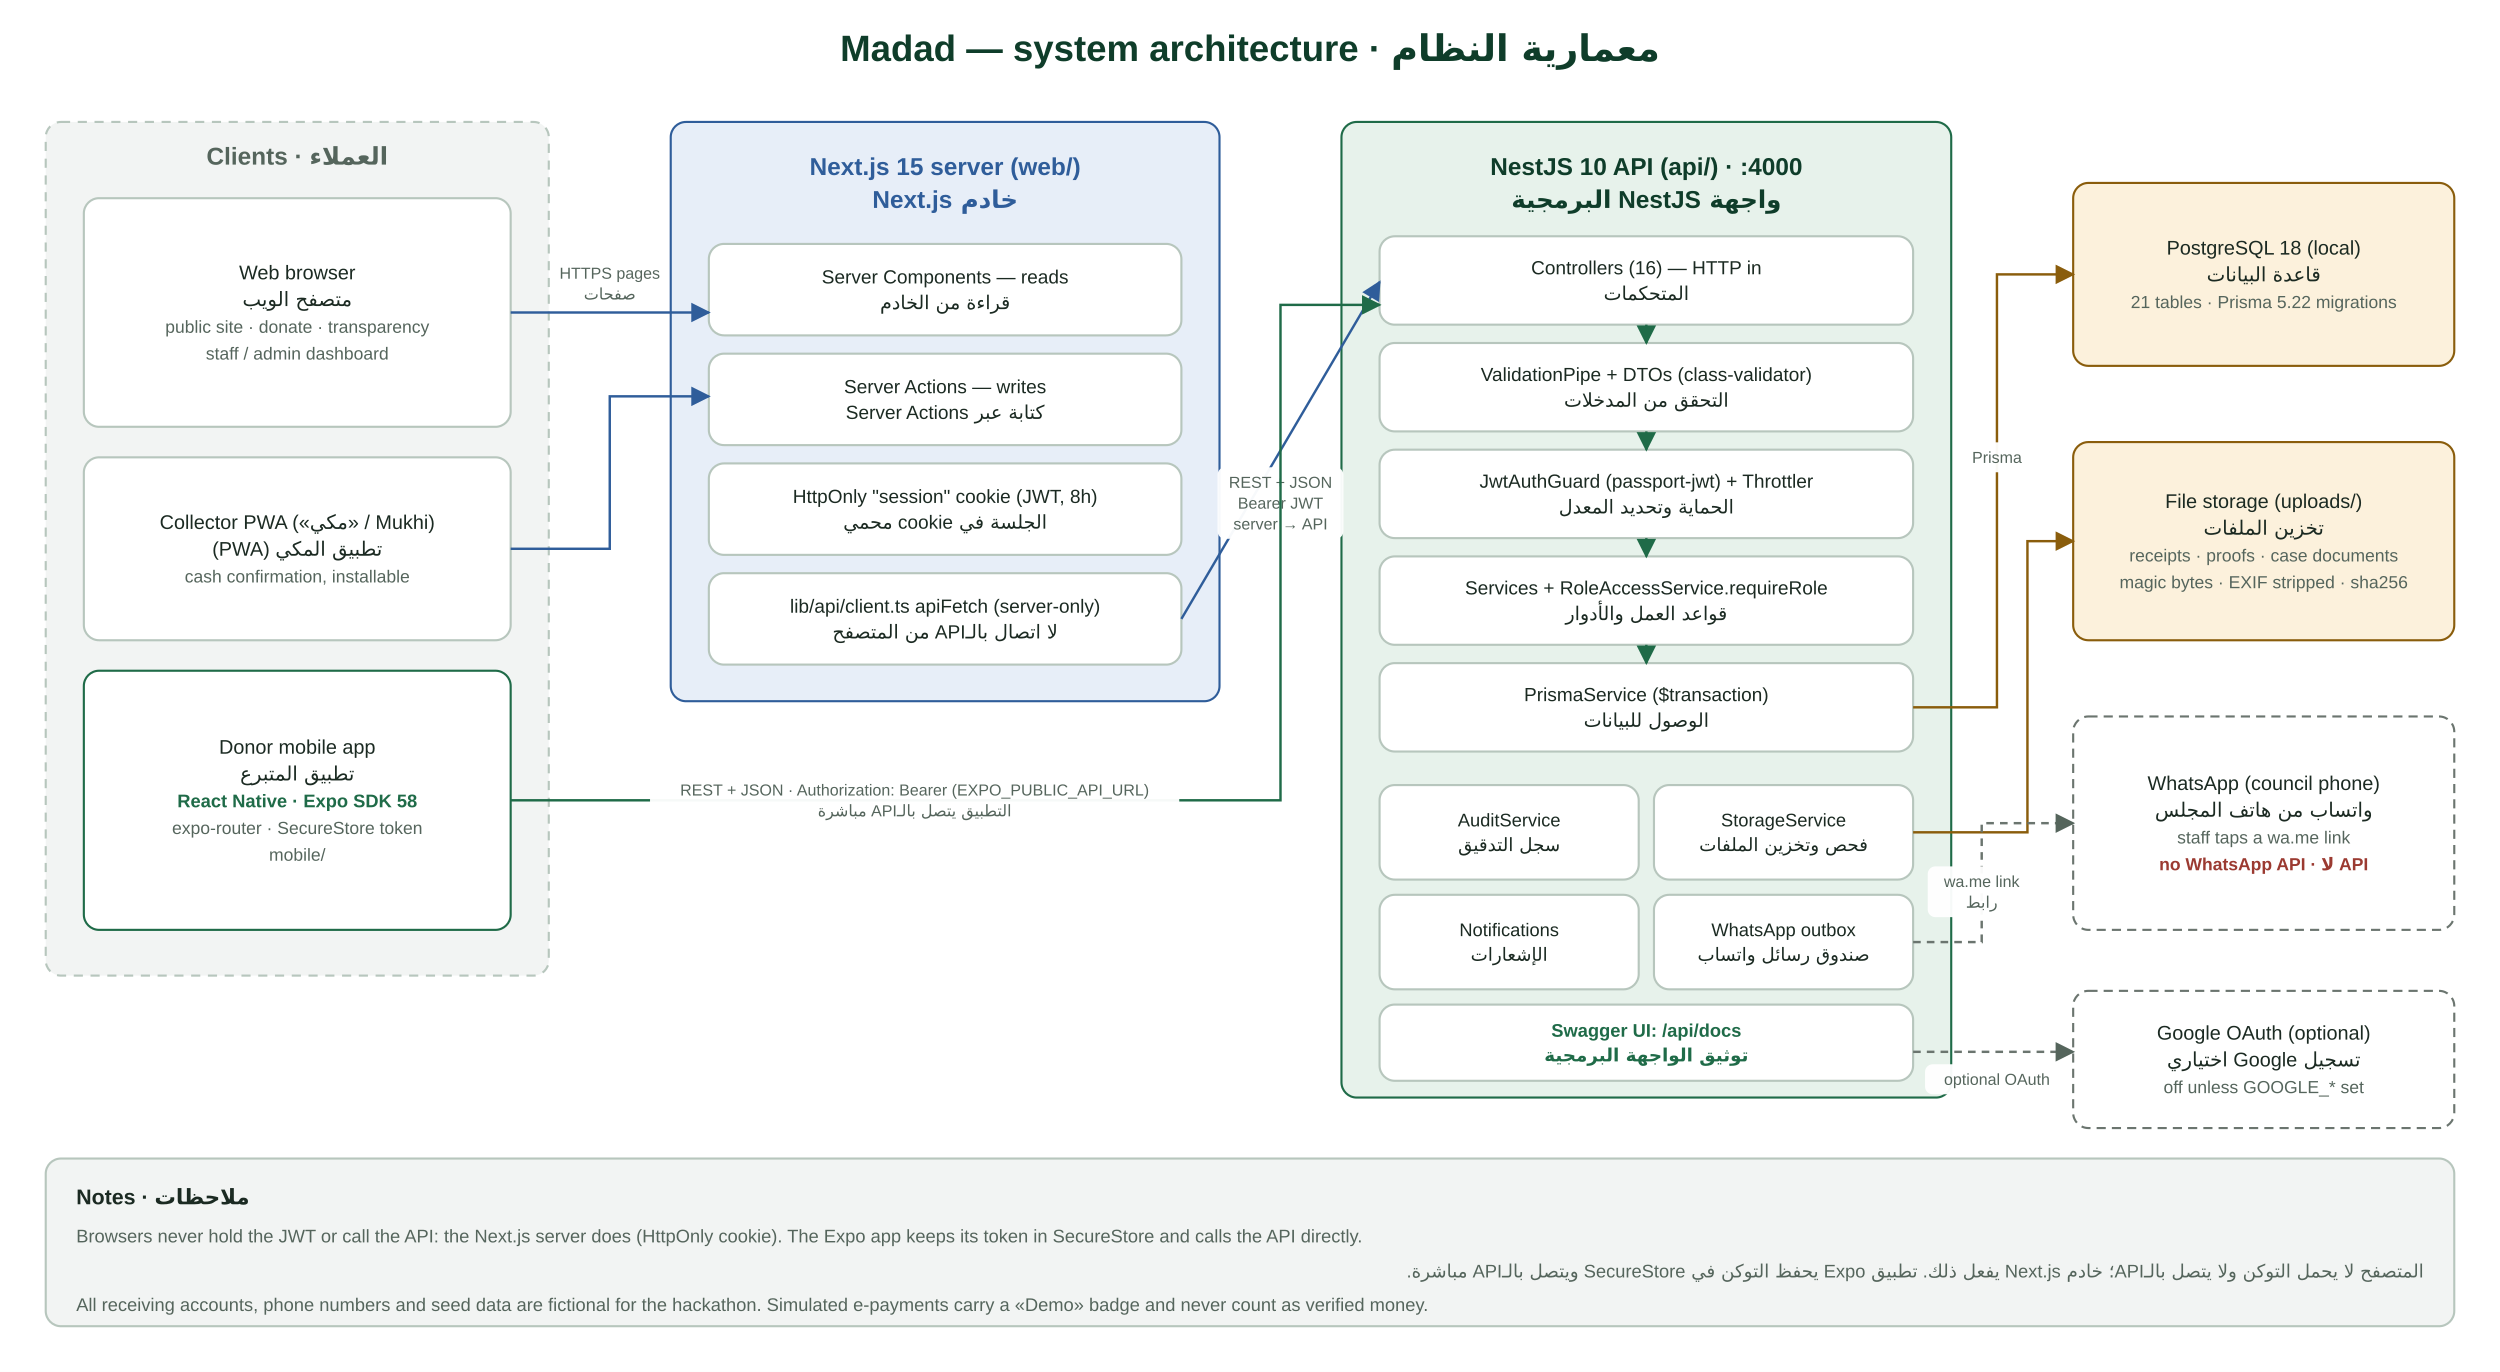
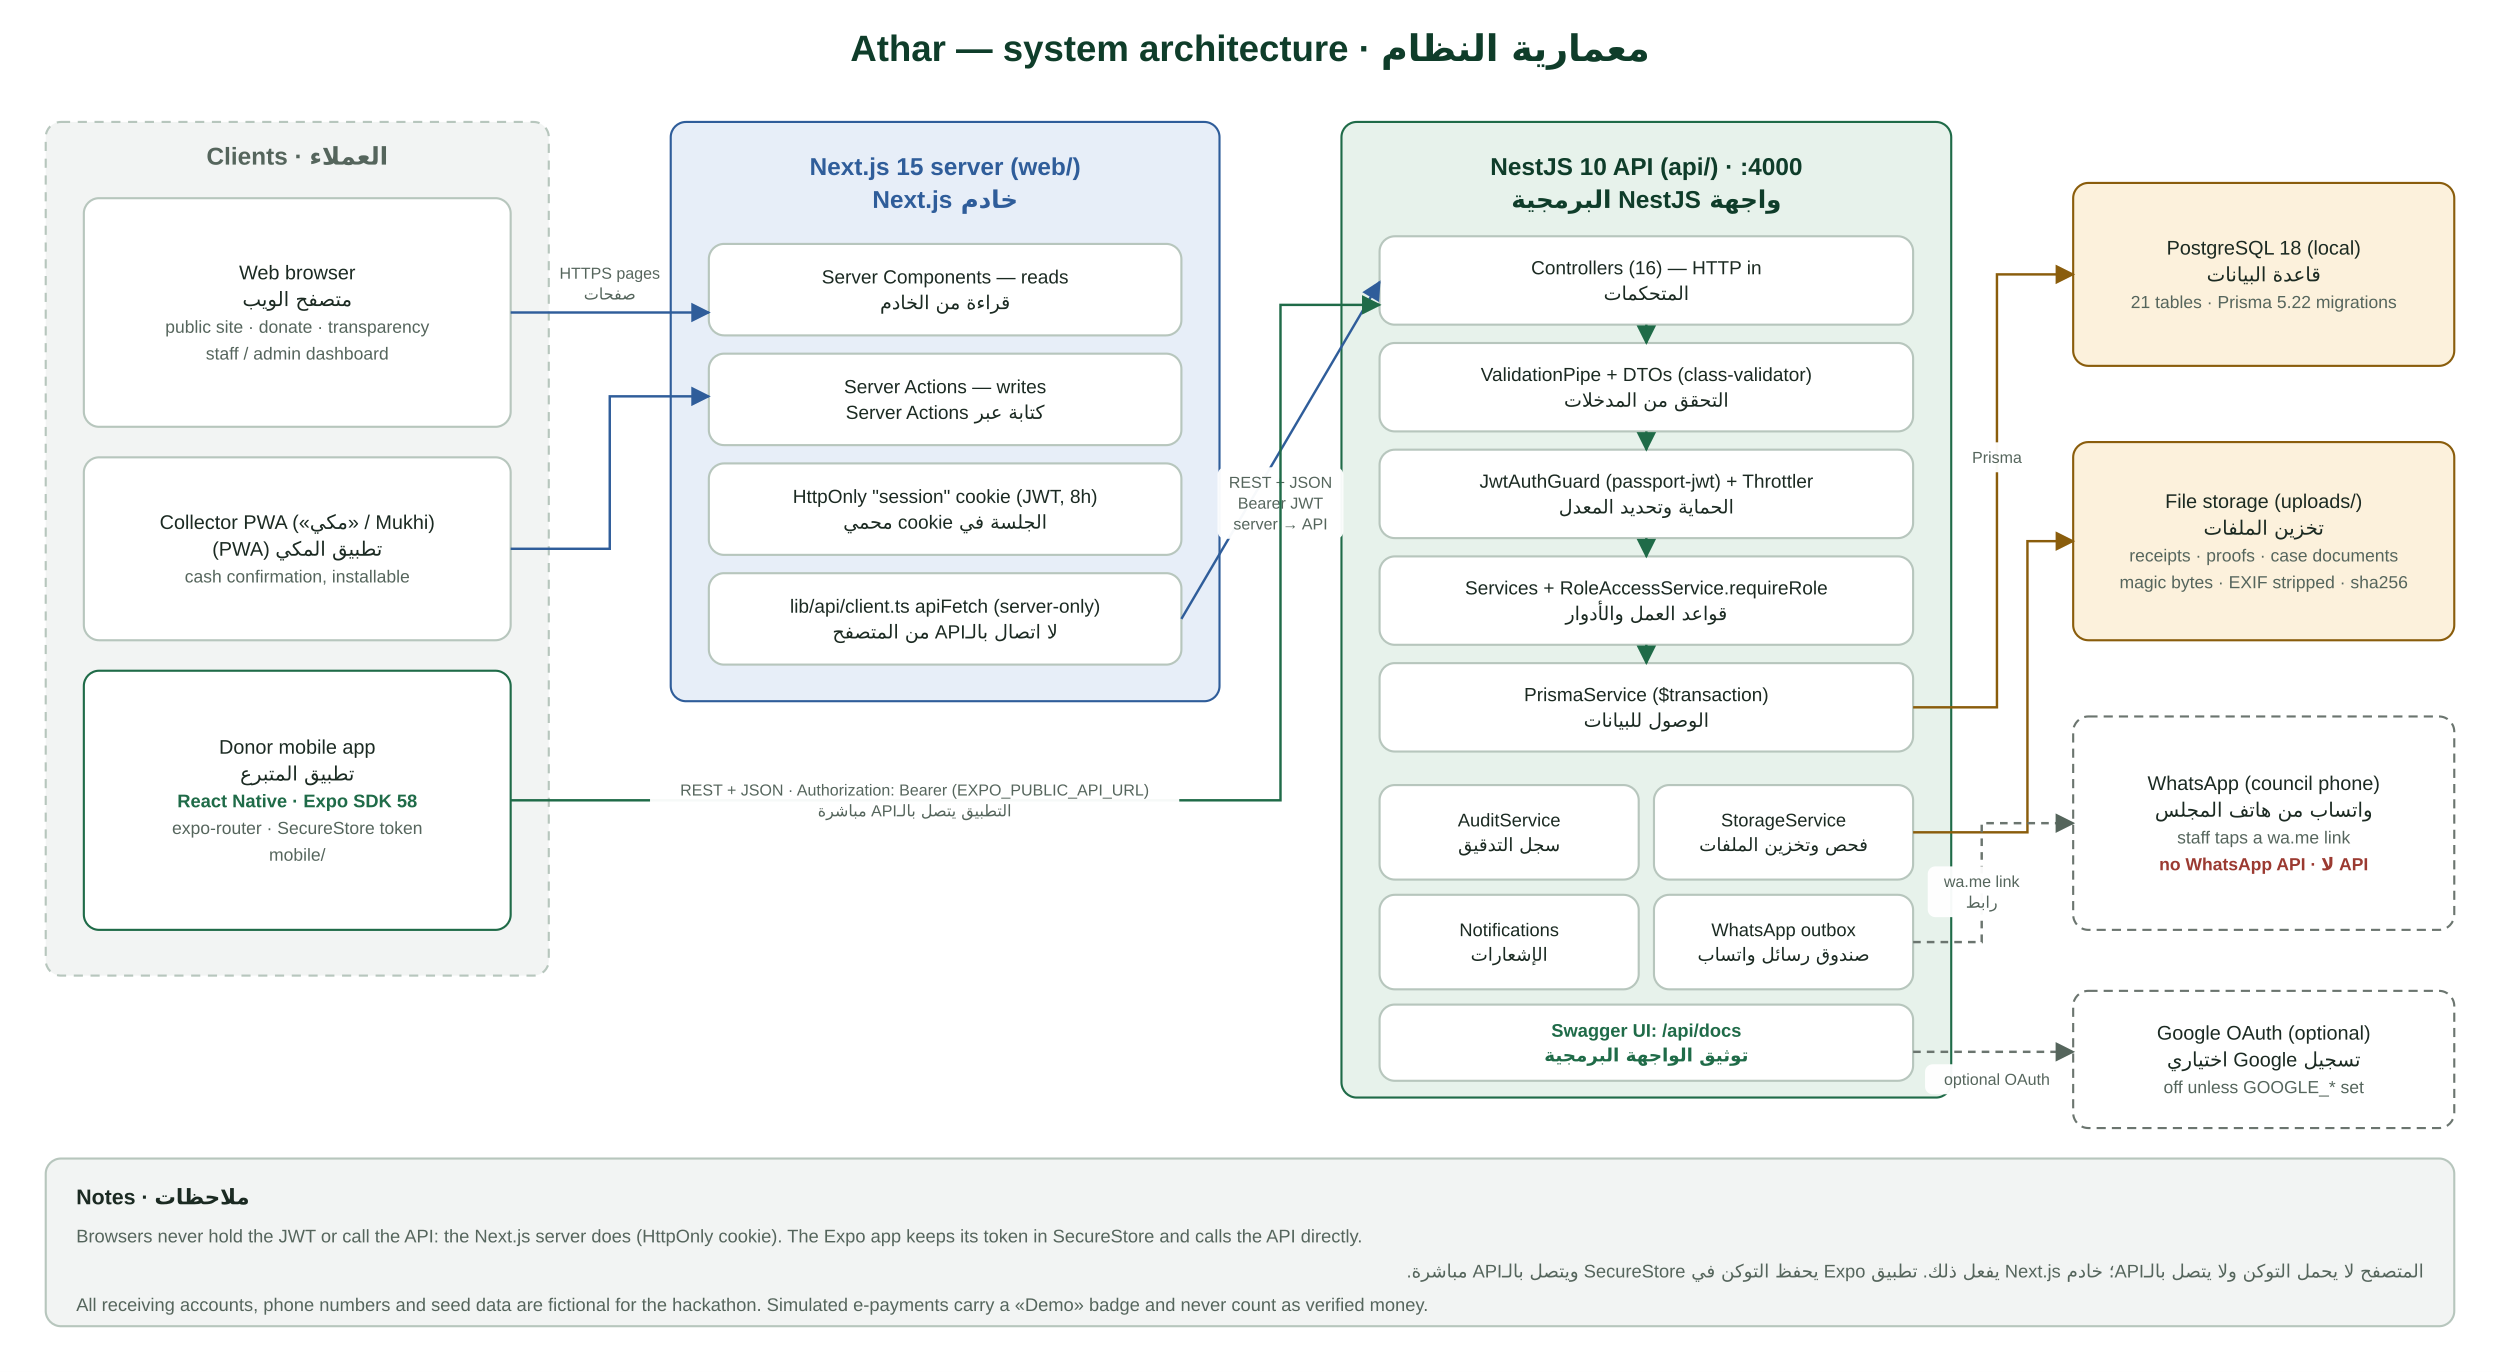
<svg xmlns="http://www.w3.org/2000/svg" width="1640" height="900" viewBox="0 0 1640 900" font-family="'IBM Plex Sans Arabic', 'Segoe UI', Tahoma, Arial, sans-serif">
  <defs>
    <marker id="arrow" viewBox="0 0 10 10" refX="9" refY="5" markerWidth="8" markerHeight="8" orient="auto-start-reverse">
      <path d="M0,0 L10,5 L0,10 z" fill="#55655c" />
    </marker>
    <marker id="arrowGreen" viewBox="0 0 10 10" refX="9" refY="5" markerWidth="8" markerHeight="8" orient="auto-start-reverse">
      <path d="M0,0 L10,5 L0,10 z" fill="#1f6b48" />
    </marker>
    <marker id="arrowBlue" viewBox="0 0 10 10" refX="9" refY="5" markerWidth="8" markerHeight="8" orient="auto-start-reverse">
      <path d="M0,0 L10,5 L0,10 z" fill="#2f5d9a" />
    </marker>
    <marker id="arrowAmber" viewBox="0 0 10 10" refX="9" refY="5" markerWidth="8" markerHeight="8" orient="auto-start-reverse">
      <path d="M0,0 L10,5 L0,10 z" fill="#8a5d0c" />
    </marker>
    <marker id="arrowRed" viewBox="0 0 10 10" refX="9" refY="5" markerWidth="8" markerHeight="8" orient="auto-start-reverse">
      <path d="M0,0 L10,5 L0,10 z" fill="#9b3a31" />
    </marker>
  </defs>
  <rect width="1640" height="900" fill="#ffffff" />
-   <text x="820" y="40" font-size="24" font-weight="700" fill="#0f3d2a" text-anchor="middle" direction="ltr">Madad — system architecture · معمارية النظام</text>
+   <text x="820" y="40" font-size="24" font-weight="700" fill="#0f3d2a" text-anchor="middle" direction="ltr">Athar — system architecture · معمارية النظام</text>
  <rect x="30" y="80" width="330" height="560" rx="10" fill="#f2f4f3" stroke="#b7c6bd" stroke-width="1.4" stroke-dasharray="6 5" />
  <text x="195" y="108" font-size="16" font-weight="700" fill="#55655c" text-anchor="middle" direction="ltr">Clients · العملاء</text>
  <rect x="55" y="130" width="280" height="150" rx="10" fill="#ffffff" stroke="#b7c6bd" stroke-width="1.4" />
  <text x="195" y="183.225" font-size="13" font-weight="400" fill="#1b2a22" text-anchor="middle" direction="ltr">Web browser</text>
  <text x="195" y="200.775" font-size="13" font-weight="400" fill="#1b2a22" text-anchor="middle" direction="rtl">متصفح الويب</text>
  <text x="195" y="218.325" font-size="11.5" font-weight="400" fill="#55655c" text-anchor="middle" direction="ltr">public site · donate · transparency</text>
  <text x="195" y="235.875" font-size="11.5" font-weight="400" fill="#55655c" text-anchor="middle" direction="ltr">staff / admin dashboard</text>
  <rect x="55" y="300" width="280" height="120" rx="10" fill="#ffffff" stroke="#b7c6bd" stroke-width="1.4" />
  <text x="195" y="347" font-size="13" font-weight="400" fill="#1b2a22" text-anchor="middle" direction="ltr">Collector PWA («مكي» / Mukhi)</text>
  <text x="195" y="364.55" font-size="13" font-weight="400" fill="#1b2a22" text-anchor="middle" direction="rtl">تطبيق المكي (PWA)</text>
  <text x="195" y="382.1" font-size="11.5" font-weight="400" fill="#55655c" text-anchor="middle" direction="ltr">cash confirmation, installable</text>
  <rect x="55" y="440" width="280" height="170" rx="10" fill="#ffffff" stroke="#1f6b48" stroke-width="1.4" />
  <text x="195" y="494.45" font-size="13" font-weight="400" fill="#1b2a22" text-anchor="middle" direction="ltr">Donor mobile app</text>
  <text x="195" y="512" font-size="13" font-weight="400" fill="#1b2a22" text-anchor="middle" direction="rtl">تطبيق المتبرع</text>
  <text x="195" y="529.55" font-size="12" font-weight="600" fill="#1f6b48" text-anchor="middle" direction="ltr">React Native · Expo SDK 58</text>
  <text x="195" y="547.1" font-size="11.5" font-weight="400" fill="#55655c" text-anchor="middle" direction="ltr">expo-router · SecureStore token</text>
  <text x="195" y="564.65" font-size="11.5" font-weight="400" fill="#55655c" text-anchor="middle" direction="ltr">mobile/</text>
  <rect x="440" y="80" width="360" height="380" rx="10" fill="#e7eef8" stroke="#2f5d9a" stroke-width="1.4" />
  <text x="620" y="114.8" font-size="16" font-weight="700" fill="#2f5d9a" text-anchor="middle" direction="ltr">Next.js 15 server (web/)</text>
  <text x="620" y="136.4" font-size="16" font-weight="700" fill="#2f5d9a" text-anchor="middle" direction="rtl">خادم Next.js</text>
  <rect x="465" y="160" width="310" height="60" rx="10" fill="#ffffff" stroke="#b7c6bd" stroke-width="1.4" />
  <text x="620" y="185.938" font-size="12.5" font-weight="400" fill="#1b2a22" text-anchor="middle" direction="ltr">Server Components — reads</text>
  <text x="620" y="202.812" font-size="12.5" font-weight="400" fill="#1b2a22" text-anchor="middle" direction="rtl">قراءة من الخادم</text>
  <rect x="465" y="232" width="310" height="60" rx="10" fill="#ffffff" stroke="#b7c6bd" stroke-width="1.4" />
  <text x="620" y="257.938" font-size="12.5" font-weight="400" fill="#1b2a22" text-anchor="middle" direction="ltr">Server Actions — writes</text>
  <text x="620" y="274.812" font-size="12.5" font-weight="400" fill="#1b2a22" text-anchor="middle" direction="rtl">كتابة عبر Server Actions</text>
  <rect x="465" y="304" width="310" height="60" rx="10" fill="#ffffff" stroke="#b7c6bd" stroke-width="1.4" />
  <text x="620" y="329.938" font-size="12.5" font-weight="400" fill="#1b2a22" text-anchor="middle" direction="ltr">HttpOnly "session" cookie (JWT, 8h)</text>
  <text x="620" y="346.812" font-size="12.5" font-weight="400" fill="#1b2a22" text-anchor="middle" direction="rtl">الجلسة في cookie محمي</text>
  <rect x="465" y="376" width="310" height="60" rx="10" fill="#ffffff" stroke="#b7c6bd" stroke-width="1.4" />
  <text x="620" y="401.938" font-size="12.5" font-weight="400" fill="#1b2a22" text-anchor="middle" direction="ltr">lib/api/client.ts apiFetch (server-only)</text>
  <text x="620" y="418.812" font-size="12.5" font-weight="400" fill="#1b2a22" text-anchor="middle" direction="rtl">لا اتصال بالـAPI من المتصفح</text>
  <rect x="880" y="80" width="400" height="640" rx="10" fill="#e7f2eb" stroke="#1f6b48" stroke-width="1.4" />
  <text x="1080" y="114.8" font-size="16" font-weight="700" fill="#0f3d2a" text-anchor="middle" direction="ltr">NestJS 10 API (api/) · :4000</text>
  <text x="1080" y="136.4" font-size="16" font-weight="700" fill="#0f3d2a" text-anchor="middle" direction="rtl">واجهة NestJS البرمجية</text>
  <rect x="905" y="155" width="350" height="58" rx="10" fill="#ffffff" stroke="#b7c6bd" stroke-width="1.4" />
  <text x="1080" y="179.938" font-size="12.5" font-weight="400" fill="#1b2a22" text-anchor="middle" direction="ltr">Controllers (16) — HTTP in</text>
  <text x="1080" y="196.812" font-size="12.5" font-weight="400" fill="#1b2a22" text-anchor="middle" direction="rtl">المتحكمات</text>
  <rect x="905" y="225" width="350" height="58" rx="10" fill="#ffffff" stroke="#b7c6bd" stroke-width="1.4" />
  <text x="1080" y="249.938" font-size="12.5" font-weight="400" fill="#1b2a22" text-anchor="middle" direction="ltr">ValidationPipe + DTOs (class-validator)</text>
  <text x="1080" y="266.812" font-size="12.5" font-weight="400" fill="#1b2a22" text-anchor="middle" direction="rtl">التحقق من المدخلات</text>
  <path d="M1080,213 L1080,225" fill="none" stroke="#1f6b48" stroke-width="1.6" marker-end="url(#arrowGreen)" />
  <rect x="905" y="295" width="350" height="58" rx="10" fill="#ffffff" stroke="#b7c6bd" stroke-width="1.4" />
  <text x="1080" y="319.938" font-size="12.5" font-weight="400" fill="#1b2a22" text-anchor="middle" direction="ltr">JwtAuthGuard (passport-jwt) + Throttler</text>
  <text x="1080" y="336.812" font-size="12.5" font-weight="400" fill="#1b2a22" text-anchor="middle" direction="rtl">الحماية وتحديد المعدل</text>
  <path d="M1080,283 L1080,295" fill="none" stroke="#1f6b48" stroke-width="1.6" marker-end="url(#arrowGreen)" />
  <rect x="905" y="365" width="350" height="58" rx="10" fill="#ffffff" stroke="#b7c6bd" stroke-width="1.4" />
  <text x="1080" y="389.938" font-size="12.5" font-weight="400" fill="#1b2a22" text-anchor="middle" direction="ltr">Services + RoleAccessService.requireRole</text>
  <text x="1080" y="406.812" font-size="12.5" font-weight="400" fill="#1b2a22" text-anchor="middle" direction="rtl">قواعد العمل والأدوار</text>
  <path d="M1080,353 L1080,365" fill="none" stroke="#1f6b48" stroke-width="1.6" marker-end="url(#arrowGreen)" />
  <rect x="905" y="435" width="350" height="58" rx="10" fill="#ffffff" stroke="#b7c6bd" stroke-width="1.4" />
  <text x="1080" y="459.938" font-size="12.5" font-weight="400" fill="#1b2a22" text-anchor="middle" direction="ltr">PrismaService ($transaction)</text>
  <text x="1080" y="476.812" font-size="12.5" font-weight="400" fill="#1b2a22" text-anchor="middle" direction="rtl">الوصول للبيانات</text>
  <path d="M1080,423 L1080,435" fill="none" stroke="#1f6b48" stroke-width="1.6" marker-end="url(#arrowGreen)" />
  <rect x="905" y="515" width="170" height="62" rx="10" fill="#ffffff" stroke="#b7c6bd" stroke-width="1.4" />
  <text x="990" y="542.1" font-size="12" font-weight="400" fill="#1b2a22" text-anchor="middle" direction="ltr">AuditService</text>
  <text x="990" y="558.3" font-size="12" font-weight="400" fill="#1b2a22" text-anchor="middle" direction="rtl">سجل التدقيق</text>
  <rect x="1085" y="515" width="170" height="62" rx="10" fill="#ffffff" stroke="#b7c6bd" stroke-width="1.4" />
  <text x="1170" y="542.1" font-size="12" font-weight="400" fill="#1b2a22" text-anchor="middle" direction="ltr">StorageService</text>
  <text x="1170" y="558.3" font-size="12" font-weight="400" fill="#1b2a22" text-anchor="middle" direction="rtl">فحص وتخزين الملفات</text>
  <rect x="905" y="587" width="170" height="62" rx="10" fill="#ffffff" stroke="#b7c6bd" stroke-width="1.4" />
  <text x="990" y="614.1" font-size="12" font-weight="400" fill="#1b2a22" text-anchor="middle" direction="ltr">Notifications</text>
  <text x="990" y="630.3" font-size="12" font-weight="400" fill="#1b2a22" text-anchor="middle" direction="rtl">الإشعارات</text>
  <rect x="1085" y="587" width="170" height="62" rx="10" fill="#ffffff" stroke="#b7c6bd" stroke-width="1.4" />
  <text x="1170" y="614.1" font-size="12" font-weight="400" fill="#1b2a22" text-anchor="middle" direction="ltr">WhatsApp outbox</text>
  <text x="1170" y="630.3" font-size="12" font-weight="400" fill="#1b2a22" text-anchor="middle" direction="rtl">صندوق رسائل واتساب</text>
  <rect x="905" y="659" width="350" height="50" rx="10" fill="#ffffff" stroke="#b7c6bd" stroke-width="1.4" />
  <text x="1080" y="680.1" font-size="12" font-weight="600" fill="#1f6b48" text-anchor="middle" direction="ltr">Swagger UI: /api/docs</text>
  <text x="1080" y="696.3" font-size="12" font-weight="600" fill="#1f6b48" text-anchor="middle" direction="rtl">توثيق الواجهة البرمجية</text>
  <rect x="1360" y="120" width="250" height="120" rx="10" fill="#fcf1dc" stroke="#8a5d0c" stroke-width="1.4" />
  <text x="1485" y="167" font-size="13" font-weight="400" fill="#1b2a22" text-anchor="middle" direction="ltr">PostgreSQL 18 (local)</text>
  <text x="1485" y="184.55" font-size="13" font-weight="400" fill="#1b2a22" text-anchor="middle" direction="rtl">قاعدة البيانات</text>
  <text x="1485" y="202.1" font-size="11.5" font-weight="400" fill="#55655c" text-anchor="middle" direction="ltr">21 tables · Prisma 5.22 migrations</text>
  <rect x="1360" y="290" width="250" height="130" rx="10" fill="#fcf1dc" stroke="#8a5d0c" stroke-width="1.4" />
  <text x="1485" y="333.225" font-size="13" font-weight="400" fill="#1b2a22" text-anchor="middle" direction="ltr">File storage (uploads/)</text>
  <text x="1485" y="350.775" font-size="13" font-weight="400" fill="#1b2a22" text-anchor="middle" direction="rtl">تخزين الملفات</text>
  <text x="1485" y="368.325" font-size="11.5" font-weight="400" fill="#55655c" text-anchor="middle" direction="ltr">receipts · proofs · case documents</text>
  <text x="1485" y="385.875" font-size="11.5" font-weight="400" fill="#55655c" text-anchor="middle" direction="ltr">magic bytes · EXIF stripped · sha256</text>
  <rect x="1360" y="470" width="250" height="140" rx="10" fill="#ffffff" stroke="#6b756f" stroke-width="1.4" stroke-dasharray="6 4" />
  <text x="1485" y="518.225" font-size="13" font-weight="400" fill="#1b2a22" text-anchor="middle" direction="ltr">WhatsApp (council phone)</text>
  <text x="1485" y="535.775" font-size="13" font-weight="400" fill="#1b2a22" text-anchor="middle" direction="rtl">واتساب من هاتف المجلس</text>
  <text x="1485" y="553.325" font-size="11.5" font-weight="400" fill="#55655c" text-anchor="middle" direction="ltr">staff taps a wa.me link</text>
  <text x="1485" y="570.875" font-size="11.5" font-weight="600" fill="#9b3a31" text-anchor="middle" direction="ltr">no WhatsApp API · لا API</text>
  <rect x="1360" y="650" width="250" height="90" rx="10" fill="#ffffff" stroke="#6b756f" stroke-width="1.4" stroke-dasharray="6 4" />
  <text x="1485" y="682" font-size="13" font-weight="400" fill="#1b2a22" text-anchor="middle" direction="ltr">Google OAuth (optional)</text>
  <text x="1485" y="699.55" font-size="13" font-weight="400" fill="#1b2a22" text-anchor="middle" direction="rtl">تسجيل Google اختياري</text>
  <text x="1485" y="717.1" font-size="11.5" font-weight="400" fill="#55655c" text-anchor="middle" direction="ltr">off unless GOOGLE_* set</text>
  <path d="M335,205 L465,205" fill="none" stroke="#2f5d9a" stroke-width="1.6" marker-end="url(#arrowBlue)" />
  <rect x="361.66" y="169.35" width="76.68" height="33.3" rx="5" fill="#ffffff" stroke="none" opacity="0.96" />
  <text x="400" y="182.85" font-size="10.5" font-weight="400" fill="#55655c" text-anchor="middle" direction="ltr">HTTPS pages</text>
  <text x="400" y="196.5" font-size="10.5" font-weight="400" fill="#55655c" text-anchor="middle" direction="rtl">صفحات</text>
  <path d="M335,360 L400,360 L400,260 L465,260" fill="none" stroke="#2f5d9a" stroke-width="1.6" marker-end="url(#arrowBlue)" />
  <path d="M775,406 L905,185" fill="none" stroke="#2f5d9a" stroke-width="1.6" marker-end="url(#arrowBlue)" />
  <rect x="798.72" y="306.525" width="82.56" height="46.95" rx="5" fill="#ffffff" stroke="none" opacity="0.96" />
  <text x="840" y="320.025" font-size="10.5" font-weight="400" fill="#55655c" text-anchor="middle" direction="ltr">REST + JSON</text>
  <text x="840" y="333.675" font-size="10.5" font-weight="400" fill="#55655c" text-anchor="middle" direction="ltr">Bearer JWT</text>
  <text x="840" y="347.325" font-size="10.5" font-weight="400" fill="#55655c" text-anchor="middle" direction="ltr">server → API</text>
  <path d="M335,525 L840,525 L840,200 L905,200" fill="none" stroke="#1f6b48" stroke-width="1.6" marker-end="url(#arrowGreen)" />
  <rect x="426.42" y="508.35" width="347.16" height="33.3" rx="5" fill="#ffffff" stroke="none" opacity="0.96" />
  <text x="600" y="521.85" font-size="10.5" font-weight="400" fill="#55655c" text-anchor="middle" direction="ltr">REST + JSON · Authorization: Bearer (EXPO_PUBLIC_API_URL)</text>
  <text x="600" y="535.5" font-size="10.5" font-weight="400" fill="#55655c" text-anchor="middle" direction="rtl">التطبيق يتصل بالـAPI مباشرة</text>
  <path d="M1255,464 L1310,464 L1310,180 L1360,180" fill="none" stroke="#8a5d0c" stroke-width="1.6" marker-end="url(#arrowAmber)" />
  <rect x="1286.36" y="290.175" width="47.28" height="19.65" rx="5" fill="#ffffff" stroke="none" opacity="0.96" />
  <text x="1310" y="303.675" font-size="10.5" font-weight="400" fill="#55655c" text-anchor="middle" direction="ltr">Prisma</text>
  <path d="M1255,546 L1330,546 L1330,355 L1360,355" fill="none" stroke="#8a5d0c" stroke-width="1.6" marker-end="url(#arrowAmber)" />
  <path d="M1255,618 L1300,618 L1300,540 L1360,540" fill="none" stroke="#6b756f" stroke-width="1.6" stroke-dasharray="5 4" marker-end="url(#arrow)" />
  <rect x="1264.6" y="568.35" width="70.8" height="33.3" rx="5" fill="#ffffff" stroke="none" opacity="0.96" />
  <text x="1300" y="581.85" font-size="10.5" font-weight="400" fill="#55655c" text-anchor="middle" direction="ltr">wa.me link</text>
  <text x="1300" y="595.5" font-size="10.5" font-weight="400" fill="#55655c" text-anchor="middle" direction="rtl">رابط</text>
  <path d="M1255,690 L1360,690" fill="none" stroke="#6b756f" stroke-width="1.6" stroke-dasharray="5 4" marker-end="url(#arrow)" />
  <rect x="1262.84" y="698.175" width="94.32" height="19.65" rx="5" fill="#ffffff" stroke="none" opacity="0.96" />
  <text x="1310" y="711.675" font-size="10.5" font-weight="400" fill="#55655c" text-anchor="middle" direction="ltr">optional OAuth</text>
  <rect x="30" y="760" width="1580" height="110" rx="10" fill="#f2f4f3" stroke="#b7c6bd" stroke-width="1.4" />
  <text x="50" y="790" font-size="14" font-weight="700" fill="#1b2a22" text-anchor="start" direction="ltr">Notes · ملاحظات</text>
  <text x="50" y="815" font-size="12" font-weight="400" fill="#55655c" text-anchor="start" direction="ltr">Browsers never hold the JWT or call the API: the Next.js server does (HttpOnly cookie). The Expo app keeps its token in SecureStore and calls the API directly.</text>
  <text x="1590" y="838" font-size="12" font-weight="400" fill="#55655c" text-anchor="start" direction="rtl">المتصفح لا يحمل التوكن ولا يتصل بالـAPI؛ خادم Next.js يفعل ذلك. تطبيق Expo يحفظ التوكن في SecureStore ويتصل بالـAPI مباشرة.</text>
  <text x="50" y="860" font-size="12" font-weight="400" fill="#55655c" text-anchor="start" direction="ltr">All receiving accounts, phone numbers and seed data are fictional for the hackathon. Simulated e-payments carry a «Demo» badge and never count as verified money.</text>
</svg>
